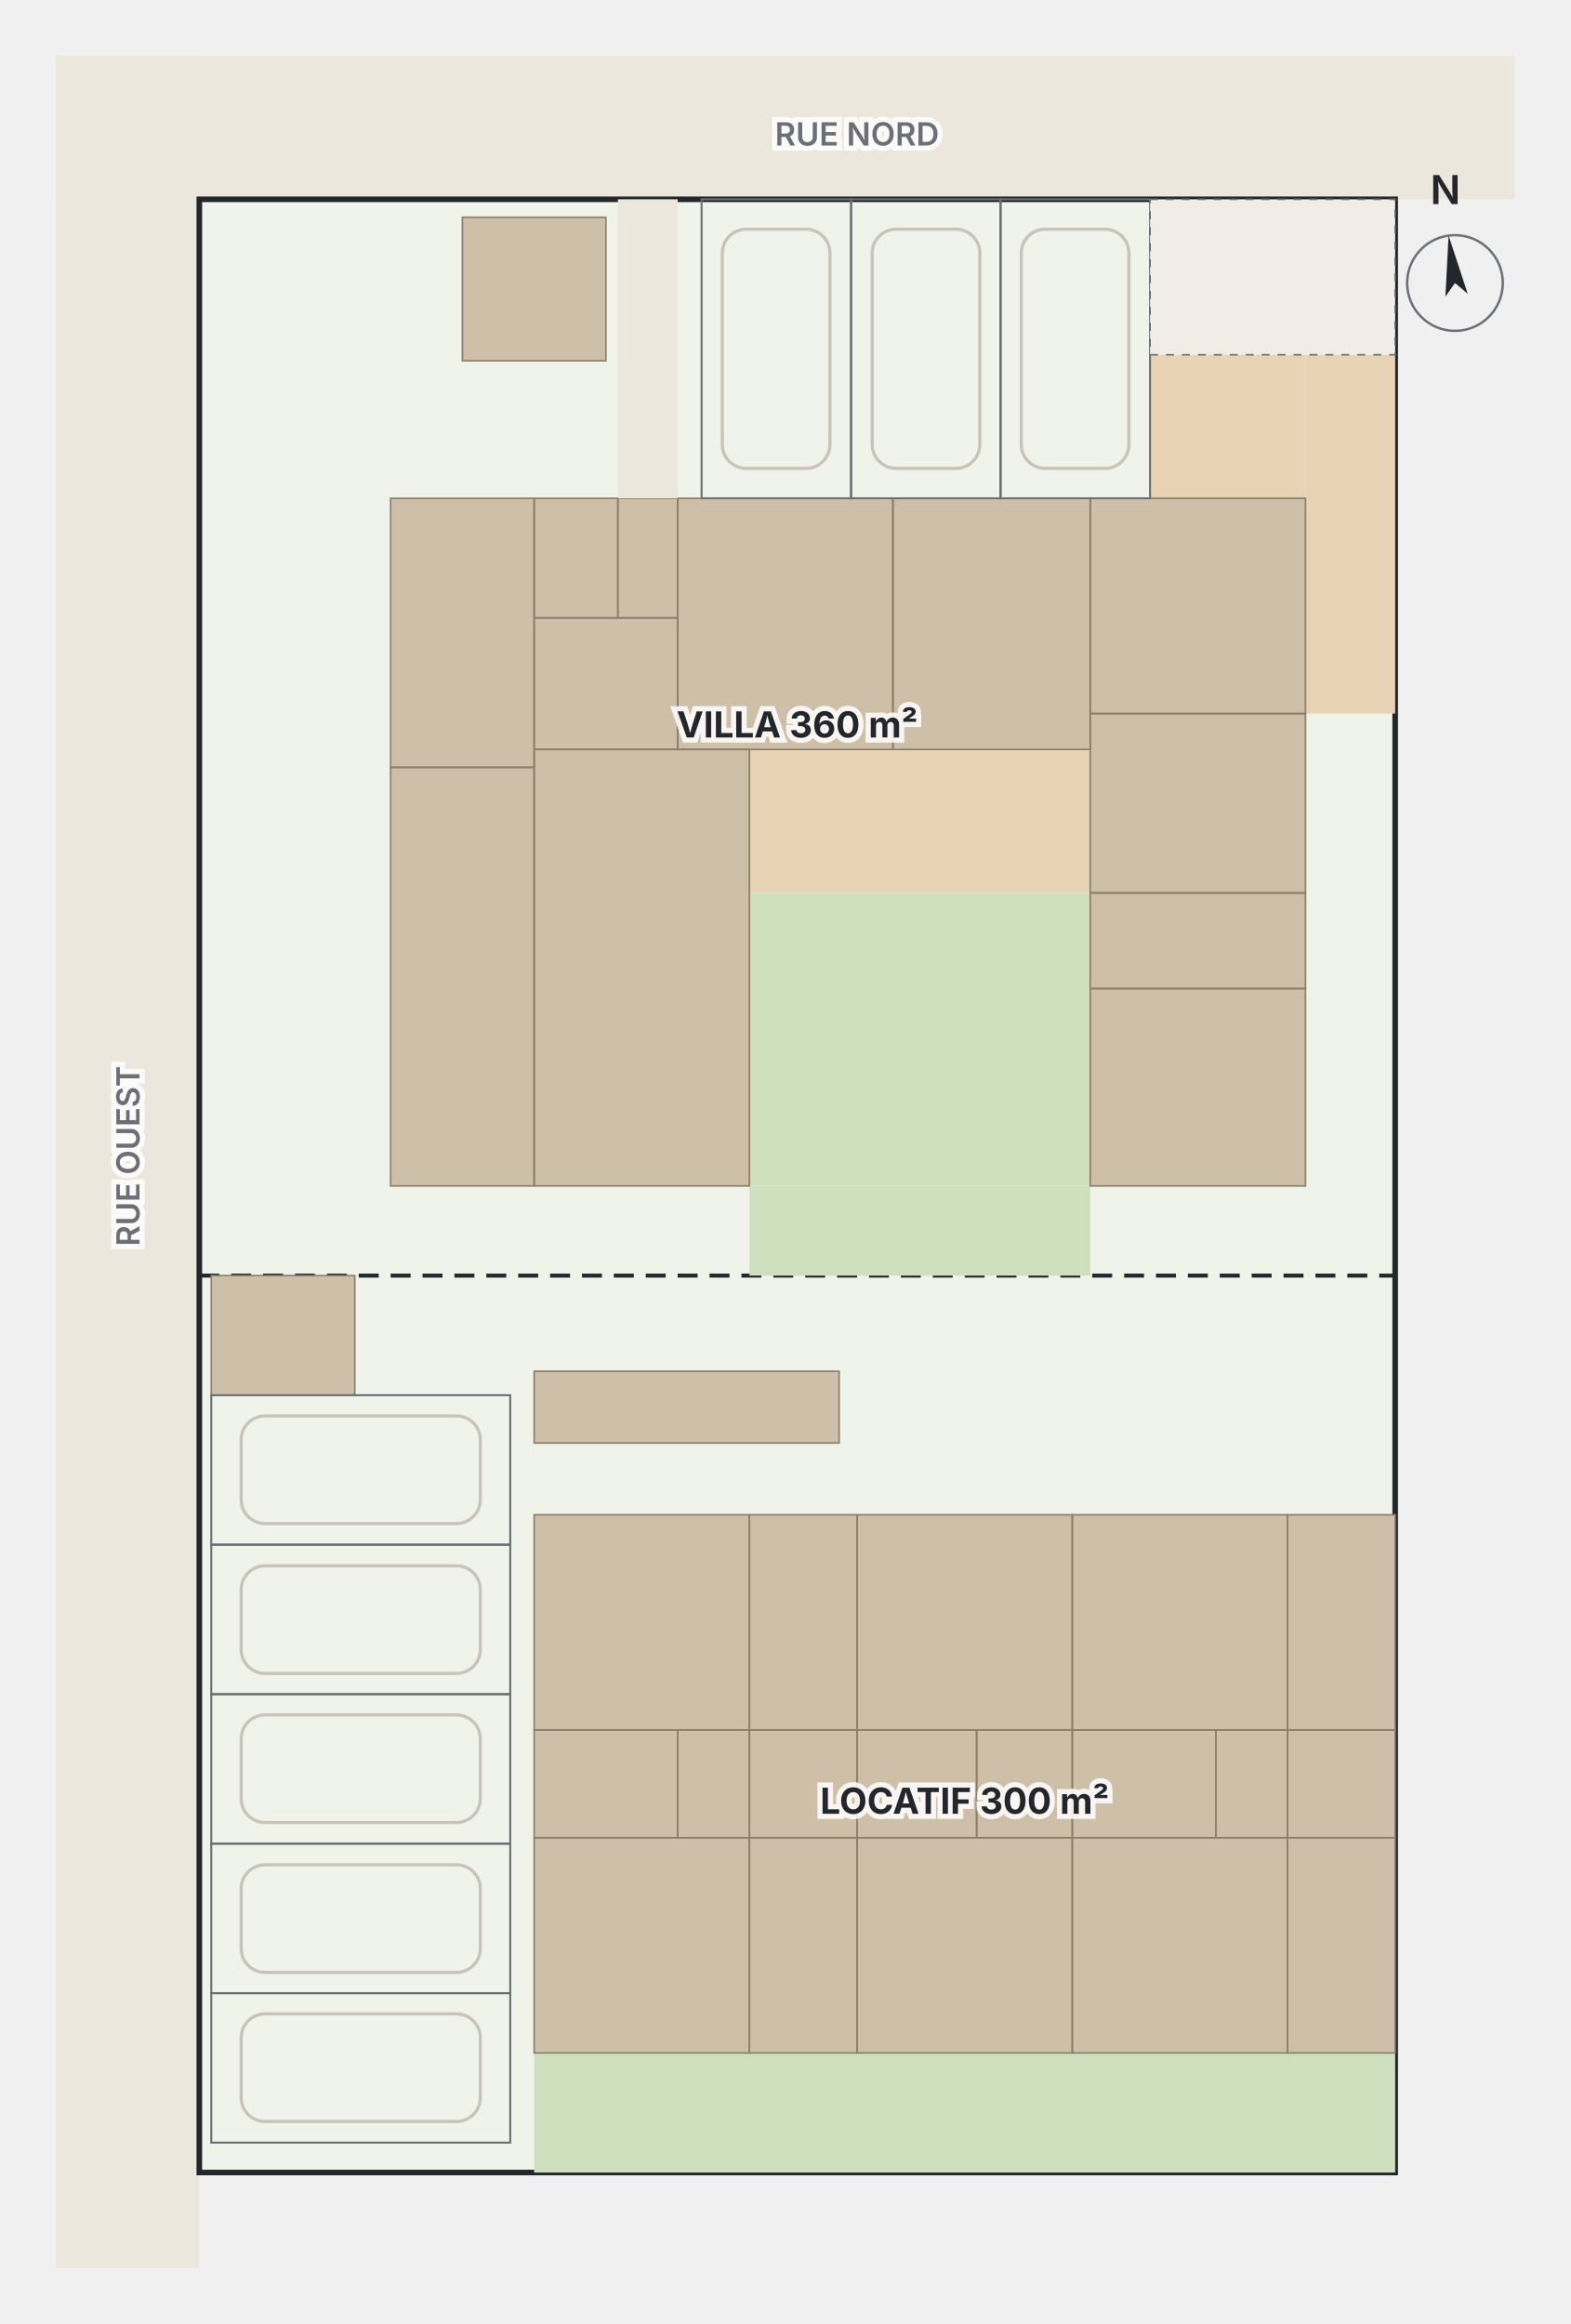
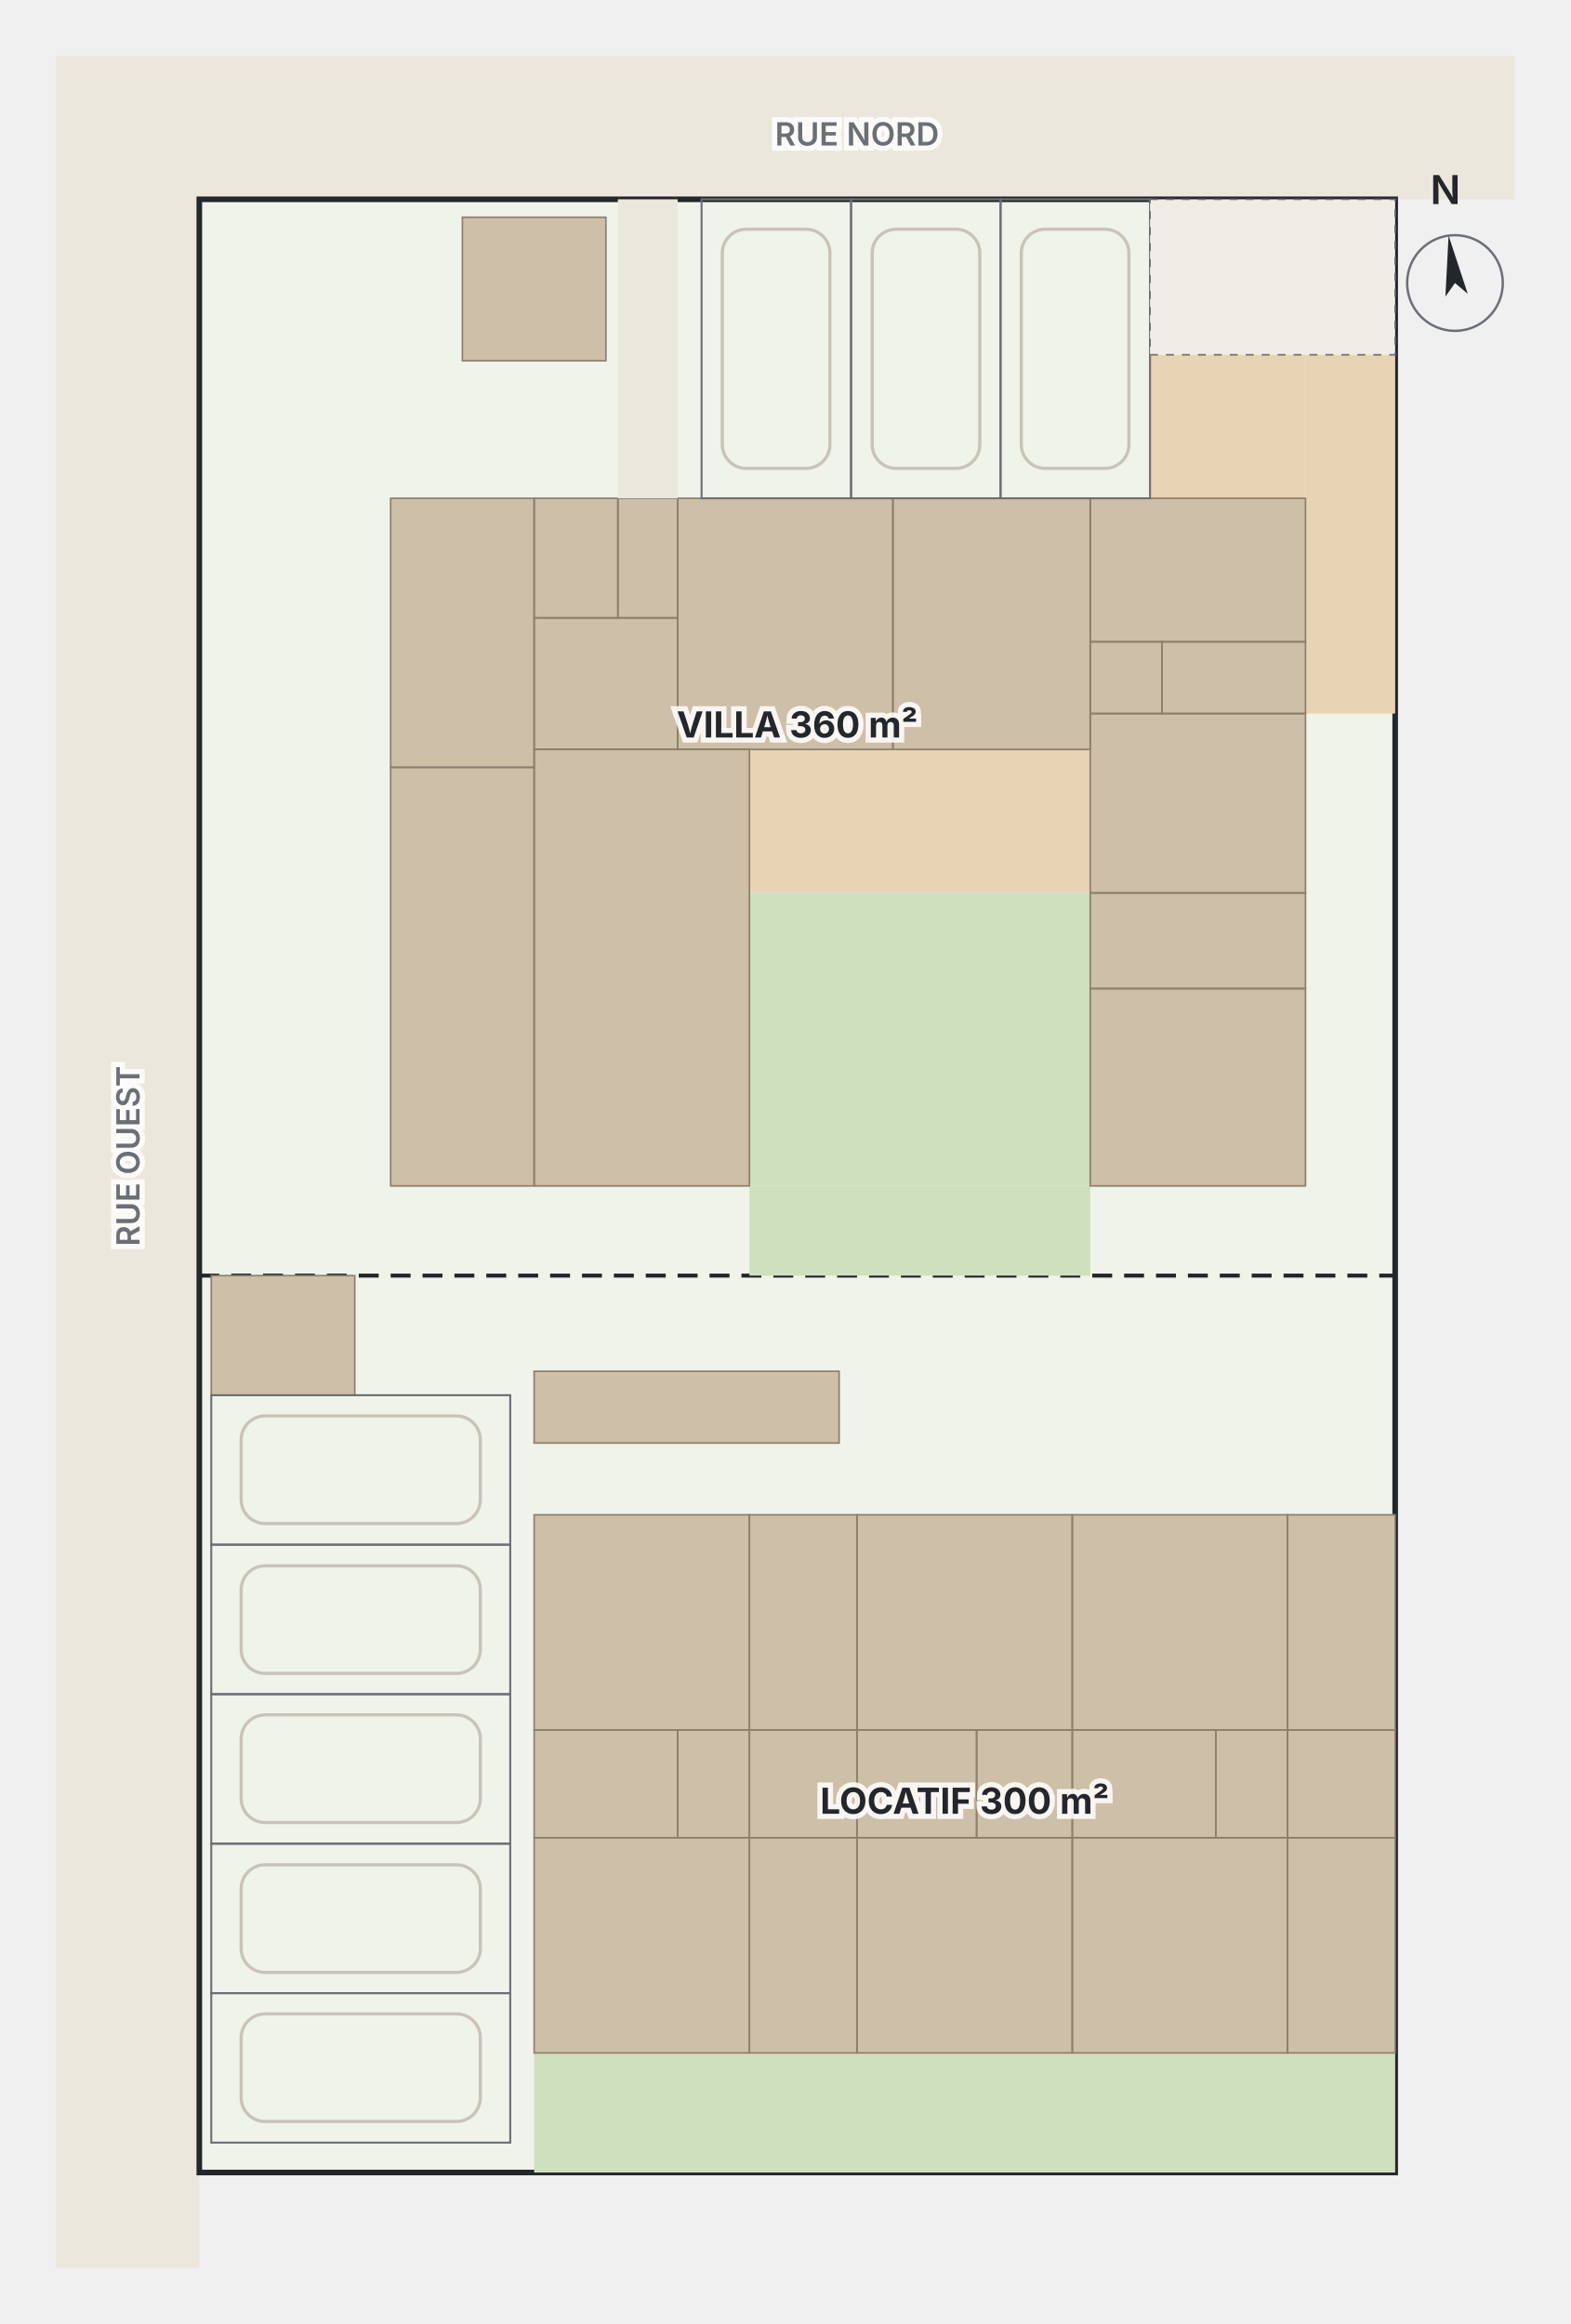
<svg xmlns="http://www.w3.org/2000/svg" viewBox="0 0 394 583" font-family="Inter, Liberation Sans, sans-serif" class="plan">
  <rect x="14.0" y="14.0" width="366.0" height="36.0" fill="#ece7dd" stroke="none" stroke-width="0.8" />
  <rect x="14.0" y="14.0" width="36.0" height="555.0" fill="#ece7dd" stroke="none" stroke-width="0.8" />
  <text x="215.0" y="36.5" font-size="8" fill="#6b6f76" text-anchor="middle" font-weight="600" paint-order="stroke" stroke="#ffffff" stroke-opacity="0.85" stroke-width="2.6">RUE NORD</text>
  <text x="35.0" y="290.0" font-size="8" fill="#6b6f76" text-anchor="middle" font-weight="600" transform="rotate(-90 35.0 290.0)" paint-order="stroke" stroke="#ffffff" stroke-opacity="0.85" stroke-width="2.6">RUE OUEST</text>
  <rect x="50.0" y="50.0" width="300.0" height="495.0" fill="#f0f3ea" stroke="#23262b" stroke-width="1.4" />
  <line x1="50.0" y1="320.0" x2="350.0" y2="320.0" stroke="#23262b" stroke-width="1.0" stroke-dasharray="5 3" />
  <rect x="116.0" y="54.5" width="36.0" height="36.0" fill="#cdbfa8" stroke="none" stroke-width="0.8" />
  <rect x="98.0" y="125.0" width="36.0" height="67.5" fill="#cdbfa8" stroke="none" stroke-width="0.8" />
  <rect x="134.0" y="125.0" width="21.0" height="30.0" fill="#cdbfa8" stroke="none" stroke-width="0.8" />
  <rect x="134.0" y="155.0" width="36.0" height="33.0" fill="#cdbfa8" stroke="none" stroke-width="0.8" />
  <rect x="155.0" y="125.0" width="15.0" height="30.0" fill="#cdbfa8" stroke="none" stroke-width="0.8" />
  <rect x="170.0" y="125.0" width="54.0" height="63.0" fill="#cdbfa8" stroke="none" stroke-width="0.8" />
  <rect x="224.0" y="125.0" width="49.5" height="63.0" fill="#cdbfa8" stroke="none" stroke-width="0.8" />
  <rect x="134.0" y="188.0" width="54.0" height="109.5" fill="#cdbfa8" stroke="none" stroke-width="0.8" />
  <rect x="98.0" y="192.5" width="36.0" height="105.0" fill="#cdbfa8" stroke="none" stroke-width="0.8" />
-   <rect x="273.5" y="125.0" width="54.0" height="54.0" fill="#cdbfa8" stroke="none" stroke-width="0.8" />
+   <rect x="273.5" y="161.0" width="18.0" height="18.0" fill="#cdbfa8" stroke="none" stroke-width="0.8" />
+   <rect x="273.5" y="125.0" width="54.0" height="36.0" fill="#cdbfa8" stroke="none" stroke-width="0.8" />
+   <rect x="291.5" y="161.0" width="36.0" height="18.0" fill="#cdbfa8" stroke="none" stroke-width="0.8" />
  <rect x="273.5" y="179.0" width="54.0" height="45.0" fill="#cdbfa8" stroke="none" stroke-width="0.8" />
  <rect x="273.5" y="224.0" width="54.0" height="24.0" fill="#cdbfa8" stroke="none" stroke-width="0.8" />
  <rect x="273.5" y="248.0" width="54.0" height="49.5" fill="#cdbfa8" stroke="none" stroke-width="0.8" />
  <rect x="188.0" y="188.0" width="85.5" height="36.0" fill="#e9d3b5" stroke="none" stroke-width="0.8" />
  <rect x="188.0" y="224.0" width="85.5" height="73.5" fill="#cfe0bf" stroke="none" stroke-width="0.8" />
  <rect x="188.0" y="297.5" width="85.5" height="22.5" fill="#cfe0bf" stroke="none" stroke-width="0.8" />
  <rect x="327.5" y="89.0" width="22.5" height="90.0" fill="#e9d3b5" stroke="none" stroke-width="0.8" />
  <rect x="288.5" y="89.0" width="39.0" height="36.0" fill="#e9d3b5" stroke="none" stroke-width="0.8" />
  <rect x="134.0" y="380.0" width="54.0" height="54.0" fill="#cdbfa8" stroke="none" stroke-width="0.8" />
  <rect x="188.0" y="380.0" width="27.0" height="54.0" fill="#cdbfa8" stroke="none" stroke-width="0.8" />
  <rect x="134.0" y="434.0" width="36.0" height="27.0" fill="#cdbfa8" stroke="none" stroke-width="0.8" />
  <rect x="170.0" y="434.0" width="18.0" height="27.0" fill="#cdbfa8" stroke="none" stroke-width="0.8" />
  <rect x="188.0" y="434.0" width="27.0" height="27.0" fill="#cdbfa8" stroke="none" stroke-width="0.8" />
  <rect x="134.0" y="461.0" width="54.0" height="54.0" fill="#cdbfa8" stroke="none" stroke-width="0.8" />
  <rect x="188.0" y="461.0" width="27.0" height="54.0" fill="#cdbfa8" stroke="none" stroke-width="0.8" />
  <rect x="215.0" y="380.0" width="54.0" height="54.0" fill="#cdbfa8" stroke="none" stroke-width="0.8" />
  <rect x="215.0" y="434.0" width="30.0" height="27.0" fill="#cdbfa8" stroke="none" stroke-width="0.8" />
  <rect x="245.0" y="434.0" width="24.0" height="27.0" fill="#cdbfa8" stroke="none" stroke-width="0.8" />
  <rect x="215.0" y="461.0" width="54.0" height="54.0" fill="#cdbfa8" stroke="none" stroke-width="0.8" />
  <rect x="269.0" y="380.0" width="54.0" height="54.0" fill="#cdbfa8" stroke="none" stroke-width="0.8" />
  <rect x="323.0" y="380.0" width="27.0" height="54.0" fill="#cdbfa8" stroke="none" stroke-width="0.8" />
  <rect x="269.0" y="434.0" width="36.0" height="27.0" fill="#cdbfa8" stroke="none" stroke-width="0.8" />
  <rect x="305.0" y="434.0" width="18.0" height="27.0" fill="#cdbfa8" stroke="none" stroke-width="0.8" />
  <rect x="323.0" y="434.0" width="27.0" height="27.0" fill="#cdbfa8" stroke="none" stroke-width="0.8" />
  <rect x="269.0" y="461.0" width="54.0" height="54.0" fill="#cdbfa8" stroke="none" stroke-width="0.8" />
  <rect x="323.0" y="461.0" width="27.0" height="54.0" fill="#cdbfa8" stroke="none" stroke-width="0.8" />
  <rect x="134.0" y="344.0" width="76.5" height="18.0" fill="#cdbfa8" stroke="none" stroke-width="0.8" />
  <rect x="53.0" y="320.0" width="36.0" height="30.0" fill="#cdbfa8" stroke="none" stroke-width="0.8" />
  <rect x="134.0" y="515.0" width="216.0" height="30.0" fill="#cfe0bf" stroke="none" stroke-width="0.8" />
  <rect x="116.0" y="54.5" width="36.0" height="36.0" fill="none" stroke="#8c7f6c" stroke-width="0.4" />
  <rect x="98.0" y="125.0" width="36.0" height="67.5" fill="none" stroke="#8c7f6c" stroke-width="0.4" />
  <rect x="134.0" y="125.0" width="21.0" height="30.0" fill="none" stroke="#8c7f6c" stroke-width="0.4" />
  <rect x="134.0" y="155.0" width="36.0" height="33.0" fill="none" stroke="#8c7f6c" stroke-width="0.4" />
  <rect x="155.0" y="125.0" width="15.0" height="30.0" fill="none" stroke="#8c7f6c" stroke-width="0.4" />
  <rect x="170.0" y="125.0" width="54.0" height="63.0" fill="none" stroke="#8c7f6c" stroke-width="0.4" />
  <rect x="224.0" y="125.0" width="49.5" height="63.0" fill="none" stroke="#8c7f6c" stroke-width="0.4" />
  <rect x="134.0" y="188.0" width="54.0" height="109.5" fill="none" stroke="#8c7f6c" stroke-width="0.4" />
  <rect x="98.0" y="192.5" width="36.0" height="105.0" fill="none" stroke="#8c7f6c" stroke-width="0.4" />
-   <rect x="273.5" y="125.0" width="54.0" height="54.0" fill="none" stroke="#8c7f6c" stroke-width="0.4" />
+   <rect x="273.5" y="161.0" width="18.0" height="18.0" fill="none" stroke="#8c7f6c" stroke-width="0.4" />
+   <rect x="273.5" y="125.0" width="54.0" height="36.0" fill="none" stroke="#8c7f6c" stroke-width="0.4" />
+   <rect x="291.5" y="161.0" width="36.0" height="18.0" fill="none" stroke="#8c7f6c" stroke-width="0.4" />
  <rect x="273.5" y="179.0" width="54.0" height="45.0" fill="none" stroke="#8c7f6c" stroke-width="0.4" />
  <rect x="273.5" y="224.0" width="54.0" height="24.0" fill="none" stroke="#8c7f6c" stroke-width="0.4" />
  <rect x="273.5" y="248.0" width="54.0" height="49.5" fill="none" stroke="#8c7f6c" stroke-width="0.4" />
  <rect x="134.0" y="380.0" width="54.0" height="54.0" fill="none" stroke="#8c7f6c" stroke-width="0.4" />
  <rect x="188.0" y="380.0" width="27.0" height="54.0" fill="none" stroke="#8c7f6c" stroke-width="0.4" />
  <rect x="134.0" y="434.0" width="36.0" height="27.0" fill="none" stroke="#8c7f6c" stroke-width="0.4" />
  <rect x="170.0" y="434.0" width="18.0" height="27.0" fill="none" stroke="#8c7f6c" stroke-width="0.4" />
  <rect x="188.0" y="434.0" width="27.0" height="27.0" fill="none" stroke="#8c7f6c" stroke-width="0.4" />
  <rect x="134.0" y="461.0" width="54.0" height="54.0" fill="none" stroke="#8c7f6c" stroke-width="0.4" />
  <rect x="188.0" y="461.0" width="27.0" height="54.0" fill="none" stroke="#8c7f6c" stroke-width="0.4" />
  <rect x="215.0" y="380.0" width="54.0" height="54.0" fill="none" stroke="#8c7f6c" stroke-width="0.4" />
  <rect x="215.0" y="434.0" width="30.0" height="27.0" fill="none" stroke="#8c7f6c" stroke-width="0.4" />
  <rect x="245.0" y="434.0" width="24.0" height="27.0" fill="none" stroke="#8c7f6c" stroke-width="0.4" />
  <rect x="215.0" y="461.0" width="54.0" height="54.0" fill="none" stroke="#8c7f6c" stroke-width="0.4" />
  <rect x="269.0" y="380.0" width="54.0" height="54.0" fill="none" stroke="#8c7f6c" stroke-width="0.4" />
  <rect x="323.0" y="380.0" width="27.0" height="54.0" fill="none" stroke="#8c7f6c" stroke-width="0.4" />
  <rect x="269.0" y="434.0" width="36.0" height="27.0" fill="none" stroke="#8c7f6c" stroke-width="0.4" />
  <rect x="305.0" y="434.0" width="18.0" height="27.0" fill="none" stroke="#8c7f6c" stroke-width="0.4" />
  <rect x="323.0" y="434.0" width="27.0" height="27.0" fill="none" stroke="#8c7f6c" stroke-width="0.4" />
  <rect x="269.0" y="461.0" width="54.0" height="54.0" fill="none" stroke="#8c7f6c" stroke-width="0.4" />
  <rect x="323.0" y="461.0" width="27.0" height="54.0" fill="none" stroke="#8c7f6c" stroke-width="0.4" />
  <rect x="134.0" y="344.0" width="76.5" height="18.0" fill="none" stroke="#8c7f6c" stroke-width="0.4" />
  <rect x="53.0" y="320.0" width="36.0" height="30.0" fill="none" stroke="#8c7f6c" stroke-width="0.4" />
  <rect x="176.0" y="50.0" width="37.5" height="75.0" fill="none" stroke="#6b6f76" stroke-width="0.5" />
  <rect x="181.2" y="57.5" width="27.0" height="60.0" rx="6" fill="none" stroke="#c9c3b8" stroke-width="0.8" />
  <rect x="213.5" y="50.0" width="37.5" height="75.0" fill="none" stroke="#6b6f76" stroke-width="0.5" />
  <rect x="218.8" y="57.5" width="27.0" height="60.0" rx="6" fill="none" stroke="#c9c3b8" stroke-width="0.8" />
  <rect x="251.0" y="50.0" width="37.5" height="75.0" fill="none" stroke="#6b6f76" stroke-width="0.5" />
  <rect x="256.2" y="57.5" width="27.0" height="60.0" rx="6" fill="none" stroke="#c9c3b8" stroke-width="0.8" />
  <rect x="155.0" y="50.0" width="15.0" height="75.0" fill="#ece7dd" stroke="none" stroke-width="0.8" />
  <rect x="288.5" y="50.0" width="61.5" height="39.0" fill="#f1ede6" stroke="#6b6f76" stroke-width="0.4" stroke-dasharray="2 2" />
  <rect x="53.0" y="350.0" width="75.0" height="37.5" fill="none" stroke="#6b6f76" stroke-width="0.5" />
  <rect x="60.5" y="355.2" width="60.0" height="27.0" rx="6" fill="none" stroke="#c9c3b8" stroke-width="0.8" />
  <rect x="53.0" y="387.5" width="75.0" height="37.5" fill="none" stroke="#6b6f76" stroke-width="0.5" />
  <rect x="60.5" y="392.8" width="60.0" height="27.0" rx="6" fill="none" stroke="#c9c3b8" stroke-width="0.8" />
  <rect x="53.0" y="425.0" width="75.0" height="37.5" fill="none" stroke="#6b6f76" stroke-width="0.5" />
  <rect x="60.5" y="430.2" width="60.0" height="27.0" rx="6" fill="none" stroke="#c9c3b8" stroke-width="0.8" />
  <rect x="53.0" y="462.5" width="75.0" height="37.5" fill="none" stroke="#6b6f76" stroke-width="0.5" />
  <rect x="60.5" y="467.8" width="60.0" height="27.0" rx="6" fill="none" stroke="#c9c3b8" stroke-width="0.8" />
  <rect x="53.0" y="500.0" width="75.0" height="37.5" fill="none" stroke="#6b6f76" stroke-width="0.5" />
  <rect x="60.5" y="505.2" width="60.0" height="27.0" rx="6" fill="none" stroke="#c9c3b8" stroke-width="0.8" />
  <text x="200.0" y="185.0" font-size="9" fill="#23262b" text-anchor="middle" font-weight="700" paint-order="stroke" stroke="#ffffff" stroke-opacity="0.85" stroke-width="2.6">VILLA 360 m²</text>
  <text x="242.0" y="455.0" font-size="9" fill="#23262b" text-anchor="middle" font-weight="700" paint-order="stroke" stroke="#ffffff" stroke-opacity="0.85" stroke-width="2.6">LOCATIF 300 m²</text>
  <circle cx="365.0" cy="71.0" r="12.0" fill="none" stroke="#6b6f76" stroke-width="0.6" />
  <polygon points="363.4,59.1 362.6,74.4 365.0,71.0 368.2,73.7" fill="#23262b" />
  <text x="362.6" y="51.2" font-size="10" text-anchor="middle" font-weight="600" fill="#23262b">N</text>
</svg>
